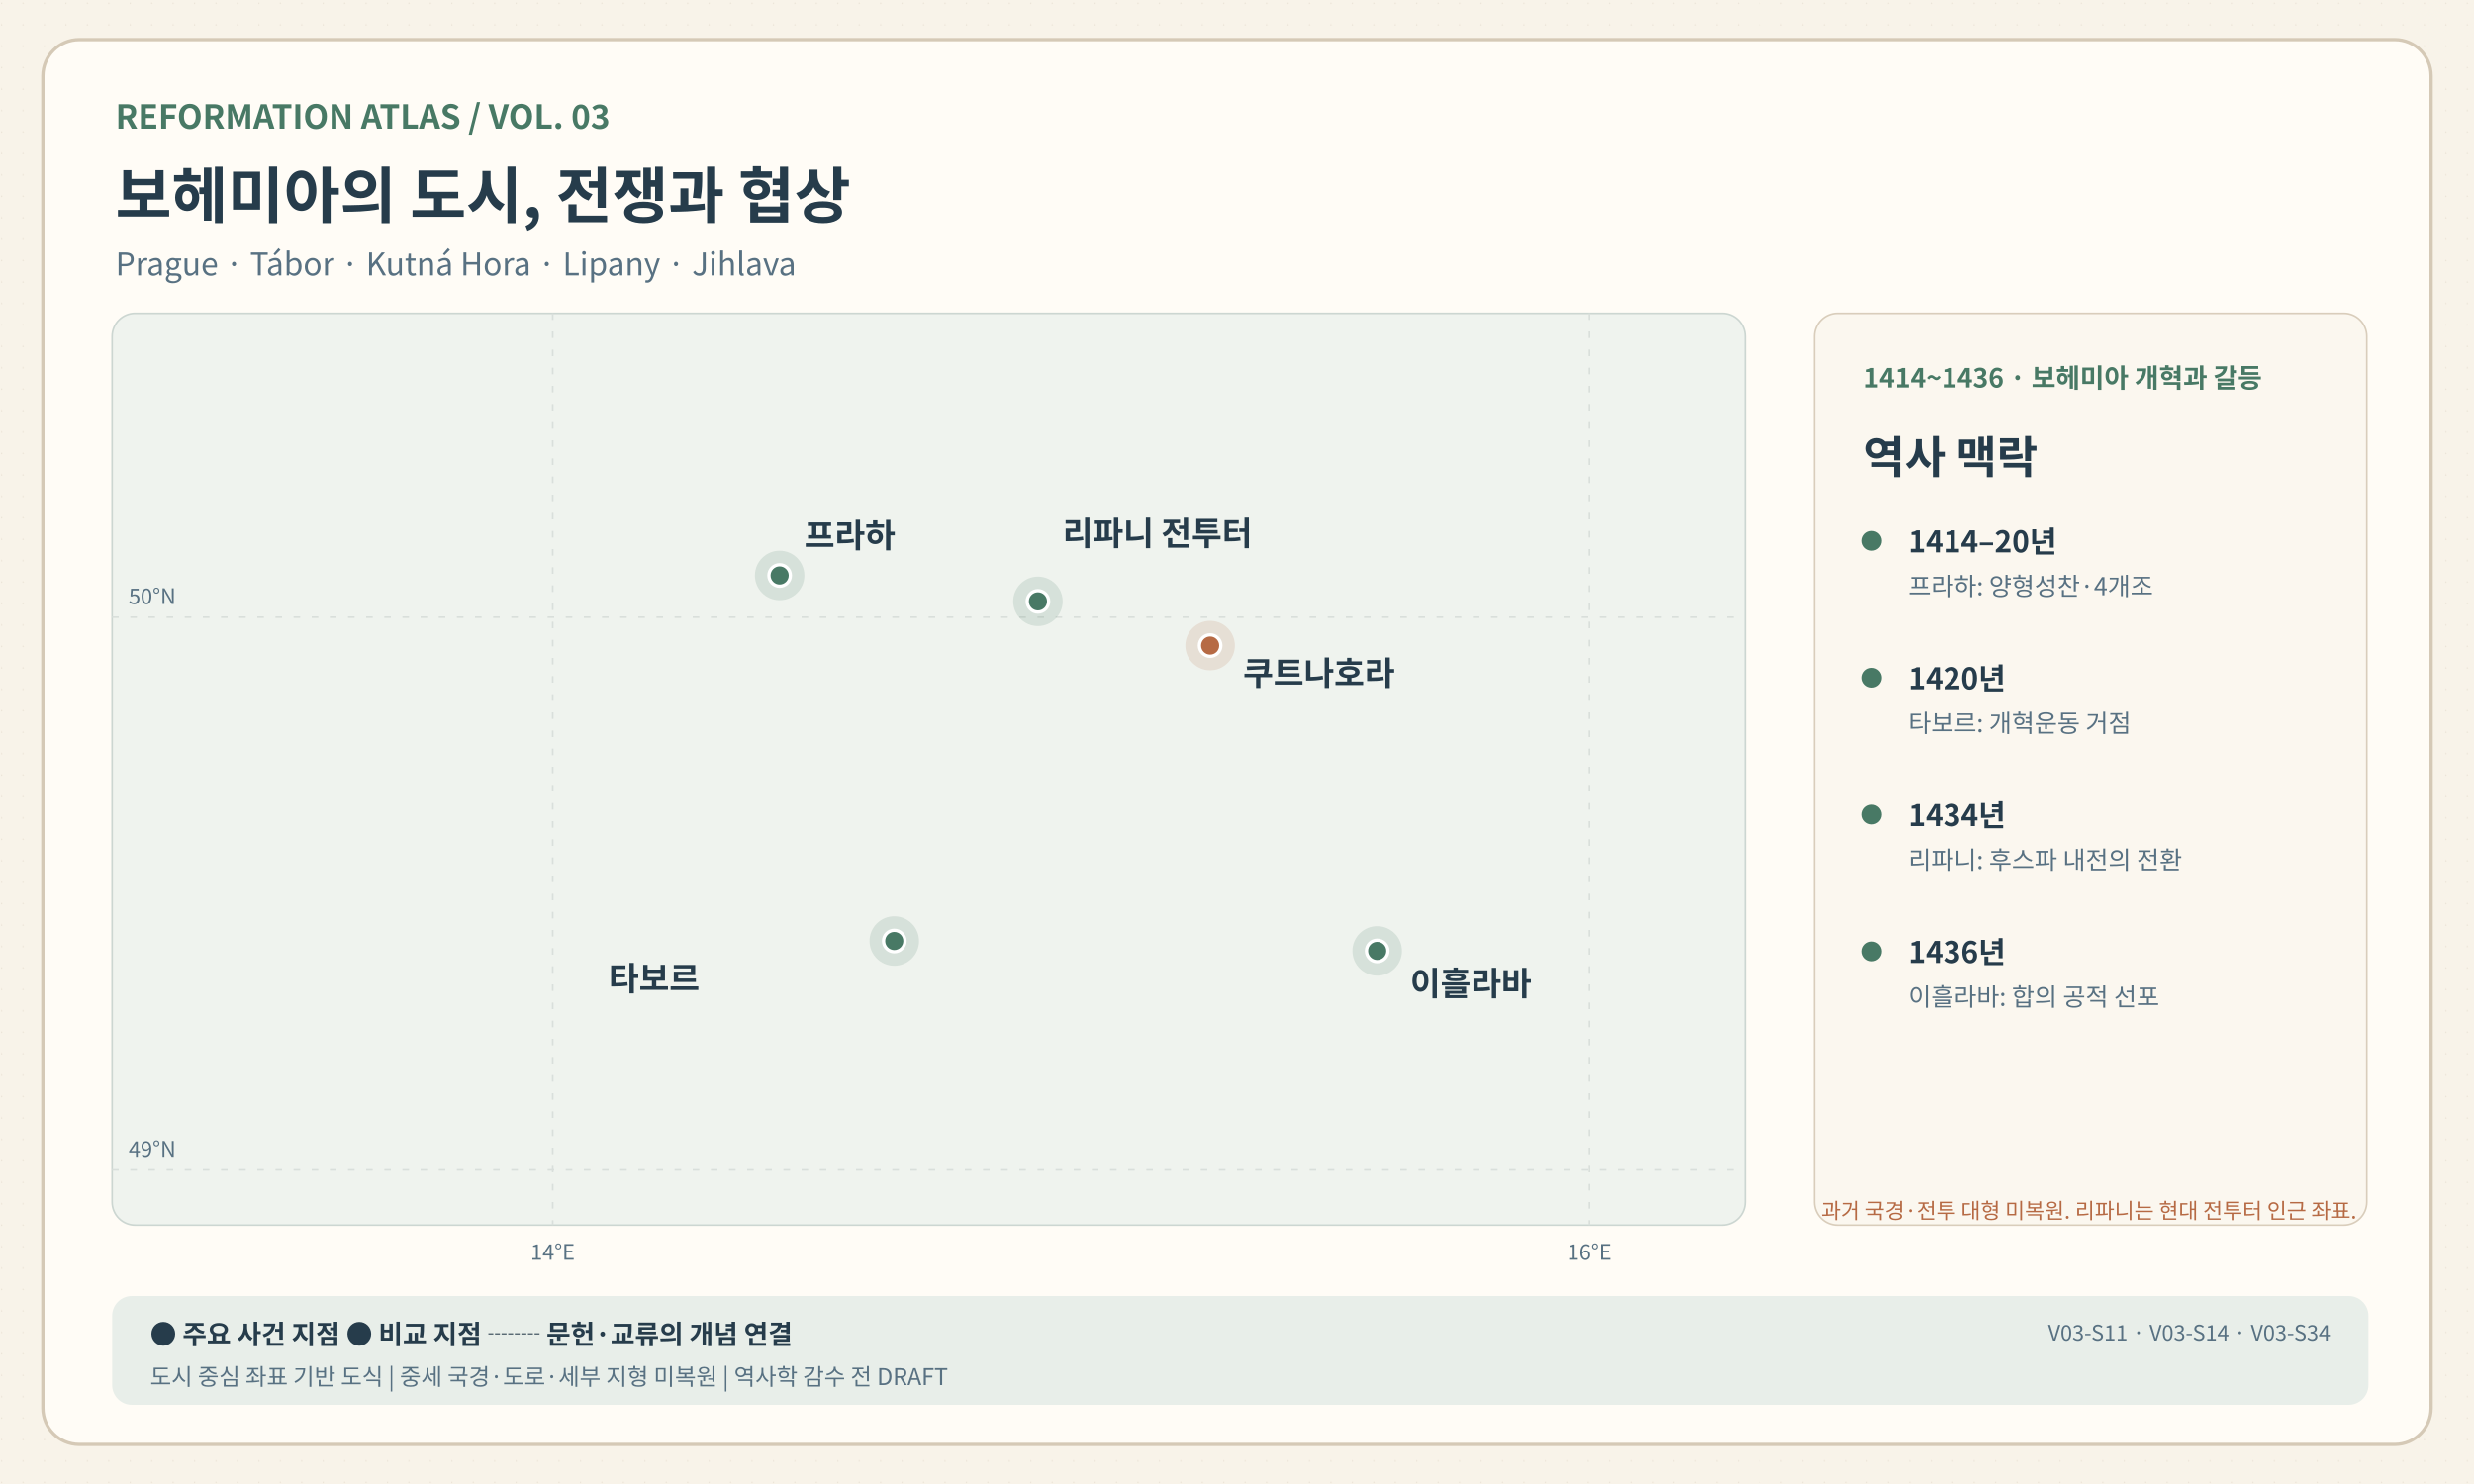
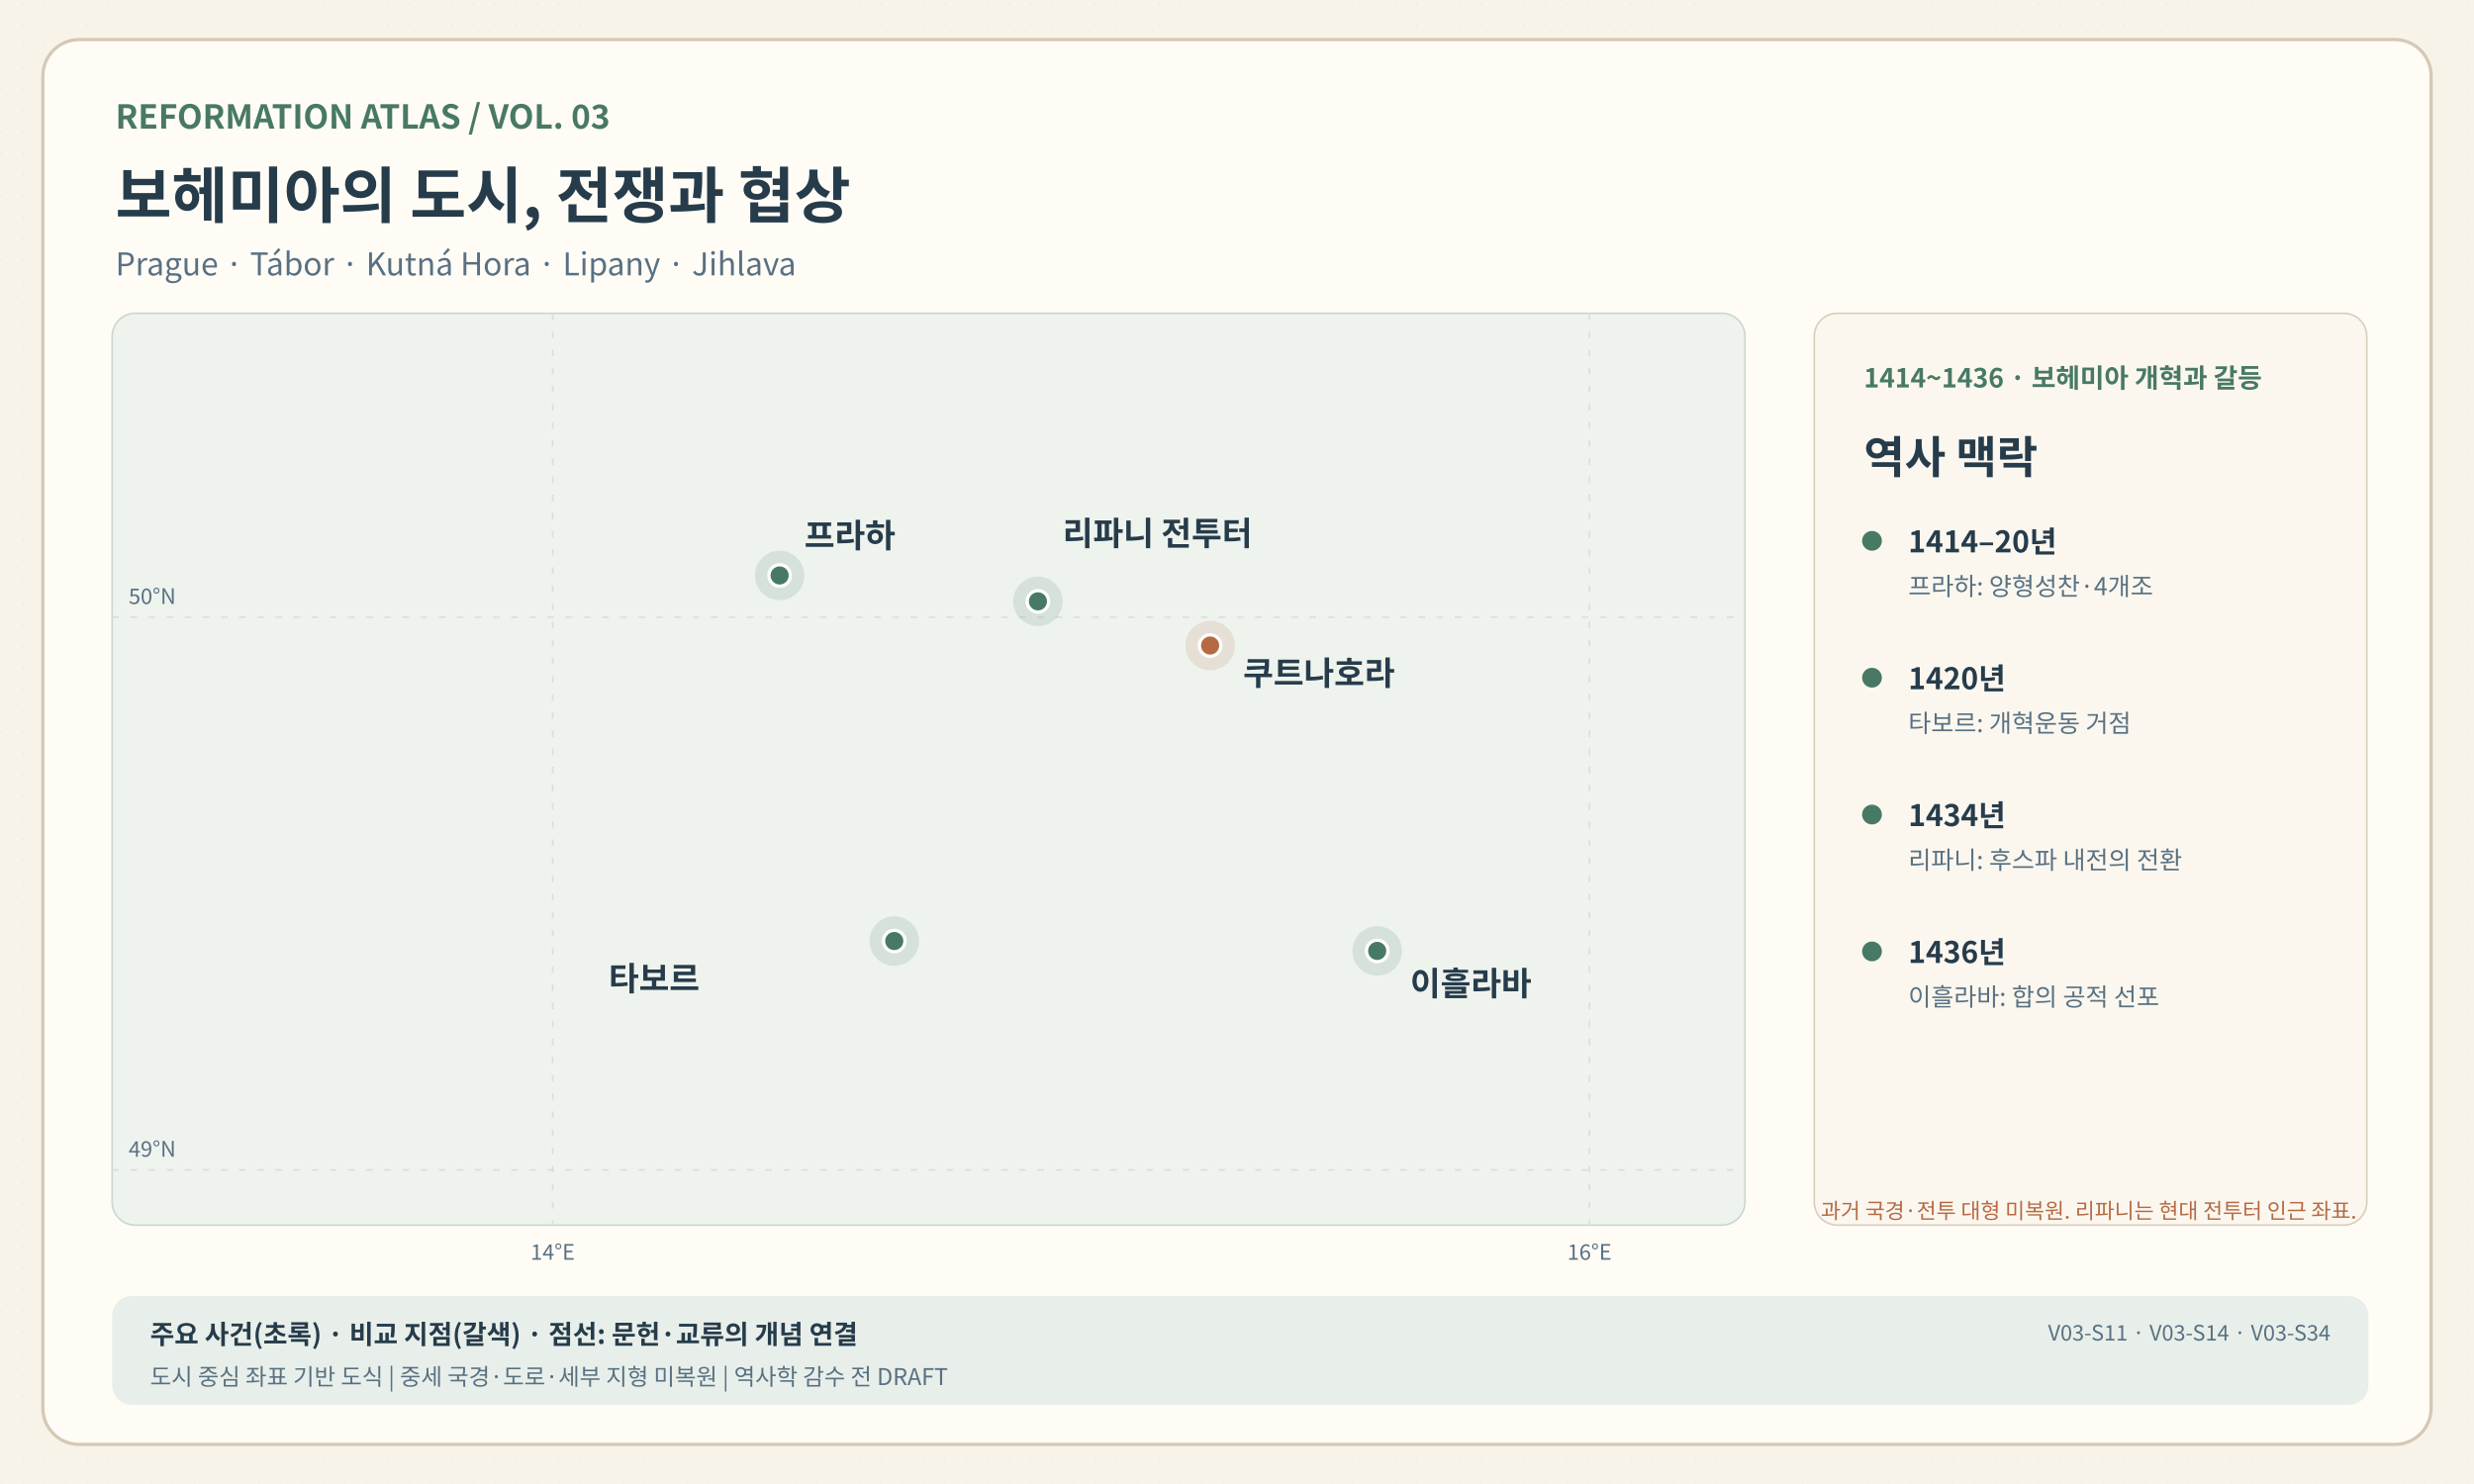
<svg xmlns="http://www.w3.org/2000/svg" viewBox="0 0 1500 900" width="1500" height="900" role="img" aria-label="보헤미아의 도시, 전쟁과 협상">
  <defs>
    <pattern id="grain" patternUnits="userSpaceOnUse" width="13" height="13">
      <circle cx="1" cy="2" r=".42" fill="#BEAD96" opacity=".24" />
    </pattern>
    <marker id="arr" markerWidth="10" markerHeight="10" refX="8" refY="5" orient="auto">
      <path d="M1 1 L9 5 L1 9" fill="none" stroke="#8A7155" stroke-width="1.6" />
    </marker>
  </defs>
  <rect width="1500" height="900" fill="#F8F3E9" />
  <rect width="1500" height="900" fill="url(#grain)" />
  <rect x="26" y="24" width="1448" height="852" rx="22" fill="#FFFCF6" stroke="#D5C9B6" stroke-width="2" />
  <text x="70.0" y="78.0" font-family="NanumSquare,Noto Sans CJK KR,Arial,sans-serif" font-size="20" fill="#487965" font-weight="700" text-anchor="start">REFORMATION ATLAS   /   VOL. 03</text>
  <text x="70.0" y="132.0" font-family="NanumSquare,Noto Sans CJK KR,Arial,sans-serif" font-size="37" fill="#263C4B" font-weight="800" text-anchor="start">보헤미아의 도시, 전쟁과 협상</text>
  <text x="70.0" y="167.0" font-family="NanumSquare,Noto Sans CJK KR,Arial,sans-serif" font-size="19" fill="#587182" font-weight="400" text-anchor="start">Prague · Tábor · Kutná Hora · Lipany · Jihlava</text>
  <rect x="68" y="190" width="990" height="553" rx="14" fill="#EFF3EE" stroke="#CCD6D1" />
  <path d="M335.1,190v553" stroke="#D9DFDB" stroke-dasharray="4 7" />
  <text x="335.1" y="764.0" font-family="NanumSquare,Noto Sans CJK KR,Arial,sans-serif" font-size="13" fill="#587182" font-weight="400" text-anchor="middle">14°E</text>
  <path d="M963.7,190v553" stroke="#D9DFDB" stroke-dasharray="4 7" />
  <text x="963.7" y="764.0" font-family="NanumSquare,Noto Sans CJK KR,Arial,sans-serif" font-size="13" fill="#587182" font-weight="400" text-anchor="middle">16°E</text>
  <path d="M68,709.5h990" stroke="#D9DFDB" stroke-dasharray="4 7" />
  <text x="78.0" y="701.5" font-family="NanumSquare,Noto Sans CJK KR,Arial,sans-serif" font-size="13" fill="#587182" font-weight="400" text-anchor="start">49°N</text>
  <path d="M68,374.3h990" stroke="#D9DFDB" stroke-dasharray="4 7" />
  <text x="78.0" y="366.3" font-family="NanumSquare,Noto Sans CJK KR,Arial,sans-serif" font-size="13" fill="#587182" font-weight="400" text-anchor="start">50°N</text>
  <circle cx="472.7" cy="349.0" r="15" fill="#487965" opacity=".15" />
  <circle cx="472.7" cy="349.0" r="6.5" fill="#487965" stroke="white" stroke-width="2" />
  <text x="487.7" y="332.0" font-family="NanumSquare,Noto Sans CJK KR,Arial,sans-serif" font-size="20" fill="#263C4B" font-weight="700" text-anchor="start">프라하</text>
  <circle cx="629.3" cy="364.7" r="15" fill="#487965" opacity=".15" />
  <circle cx="629.3" cy="364.7" r="6.5" fill="#487965" stroke="white" stroke-width="2" />
  <text x="644.3" y="330.7" font-family="NanumSquare,Noto Sans CJK KR,Arial,sans-serif" font-size="20" fill="#263C4B" font-weight="700" text-anchor="start">리파니 전투터</text>
  <circle cx="733.7" cy="391.5" r="15" fill="#B66A44" opacity=".15" />
  <circle cx="733.7" cy="391.5" r="6.5" fill="#B66A44" stroke="white" stroke-width="2" />
  <text x="753.7" y="415.5" font-family="NanumSquare,Noto Sans CJK KR,Arial,sans-serif" font-size="20" fill="#263C4B" font-weight="700" text-anchor="start">쿠트나호라</text>
  <circle cx="542.2" cy="570.7" r="15" fill="#487965" opacity=".15" />
  <circle cx="542.2" cy="570.7" r="6.5" fill="#487965" stroke="white" stroke-width="2" />
  <text x="424.2" y="600.7" font-family="NanumSquare,Noto Sans CJK KR,Arial,sans-serif" font-size="20" fill="#263C4B" font-weight="700" text-anchor="end">타보르</text>
  <circle cx="835.0" cy="576.7" r="15" fill="#487965" opacity=".15" />
  <circle cx="835.0" cy="576.7" r="6.5" fill="#487965" stroke="white" stroke-width="2" />
  <text x="855.0" y="603.7" font-family="NanumSquare,Noto Sans CJK KR,Arial,sans-serif" font-size="20" fill="#263C4B" font-weight="700" text-anchor="start">이흘라바</text>
  <rect x="1100" y="190" width="335" height="553" rx="14" fill="#FBF7EF" stroke="#D9CDBB" />
  <text x="1130.0" y="235.0" font-family="NanumSquare,Noto Sans CJK KR,Arial,sans-serif" font-size="16" fill="#487965" font-weight="700" text-anchor="start">1414~1436 · 보헤미아 개혁과 갈등</text>
  <text x="1130.0" y="287.0" font-family="NanumSquare,Noto Sans CJK KR,Arial,sans-serif" font-size="27" fill="#263C4B" font-weight="800" text-anchor="start">역사 맥락</text>
  <circle cx="1135" cy="328" r="6" fill="#487965" />
  <text x="1157.0" y="335.0" font-family="NanumSquare,Noto Sans CJK KR,Arial,sans-serif" font-size="18" fill="#263C4B" font-weight="700" text-anchor="start">1414–20년</text>
  <text x="1157.0" y="361.0" font-family="NanumSquare,Noto Sans CJK KR,Arial,sans-serif" font-size="15" fill="#587182" font-weight="400" text-anchor="start">프라하: 양형성찬·4개조</text>
  <circle cx="1135" cy="411" r="6" fill="#487965" />
  <text x="1157.0" y="418.0" font-family="NanumSquare,Noto Sans CJK KR,Arial,sans-serif" font-size="18" fill="#263C4B" font-weight="700" text-anchor="start">1420년</text>
  <text x="1157.0" y="444.0" font-family="NanumSquare,Noto Sans CJK KR,Arial,sans-serif" font-size="15" fill="#587182" font-weight="400" text-anchor="start">타보르: 개혁운동 거점</text>
  <circle cx="1135" cy="494" r="6" fill="#487965" />
  <text x="1157.0" y="501.0" font-family="NanumSquare,Noto Sans CJK KR,Arial,sans-serif" font-size="18" fill="#263C4B" font-weight="700" text-anchor="start">1434년</text>
  <text x="1157.0" y="527.0" font-family="NanumSquare,Noto Sans CJK KR,Arial,sans-serif" font-size="15" fill="#587182" font-weight="400" text-anchor="start">리파니: 후스파 내전의 전환</text>
  <circle cx="1135" cy="577" r="6" fill="#487965" />
  <text x="1157.0" y="584.0" font-family="NanumSquare,Noto Sans CJK KR,Arial,sans-serif" font-size="18" fill="#263C4B" font-weight="700" text-anchor="start">1436년</text>
  <text x="1157.0" y="610.0" font-family="NanumSquare,Noto Sans CJK KR,Arial,sans-serif" font-size="15" fill="#587182" font-weight="400" text-anchor="start">이흘라바: 합의 공적 선포</text>
  <rect x="68" y="786" width="1368" height="66" rx="12" fill="#E8EEE9" />
-   <text x="91.0" y="815.0" font-family="NanumSquare,Noto Sans CJK KR,Arial,sans-serif" font-size="16" fill="#263C4B" font-weight="650" text-anchor="start">● 주요 사건 지점   ● 비교 지점   ┈┈ 문헌·교류의 개념 연결</text>
+   <text x="91.0" y="815.0" font-family="NanumSquare,Noto Sans CJK KR,Arial,sans-serif" font-size="16" fill="#263C4B" font-weight="650" text-anchor="start">주요 사건(초록) · 비교 지점(갈색) · 점선: 문헌·교류의 개념 연결</text>
  <text x="91.0" y="840.0" font-family="NanumSquare,Noto Sans CJK KR,Arial,sans-serif" font-size="14" fill="#587182" font-weight="400" text-anchor="start">도시 중심 좌표 기반 도식 | 중세 국경·도로·세부 지형 미복원 | 역사학 감수 전 DRAFT</text>
  <text x="1413.0" y="813.0" font-family="NanumSquare,Noto Sans CJK KR,Arial,sans-serif" font-size="13" fill="#587182" font-weight="400" text-anchor="end">V03-S11 · V03-S14 · V03-S34</text>
  <text x="1104.0" y="739.0" font-family="NanumSquare,Noto Sans CJK KR,Arial,sans-serif" font-size="13" fill="#B66A44" font-weight="400" text-anchor="start">과거 국경·전투 대형 미복원. 리파니는 현대 전투터 인근 좌표.</text>
</svg>
